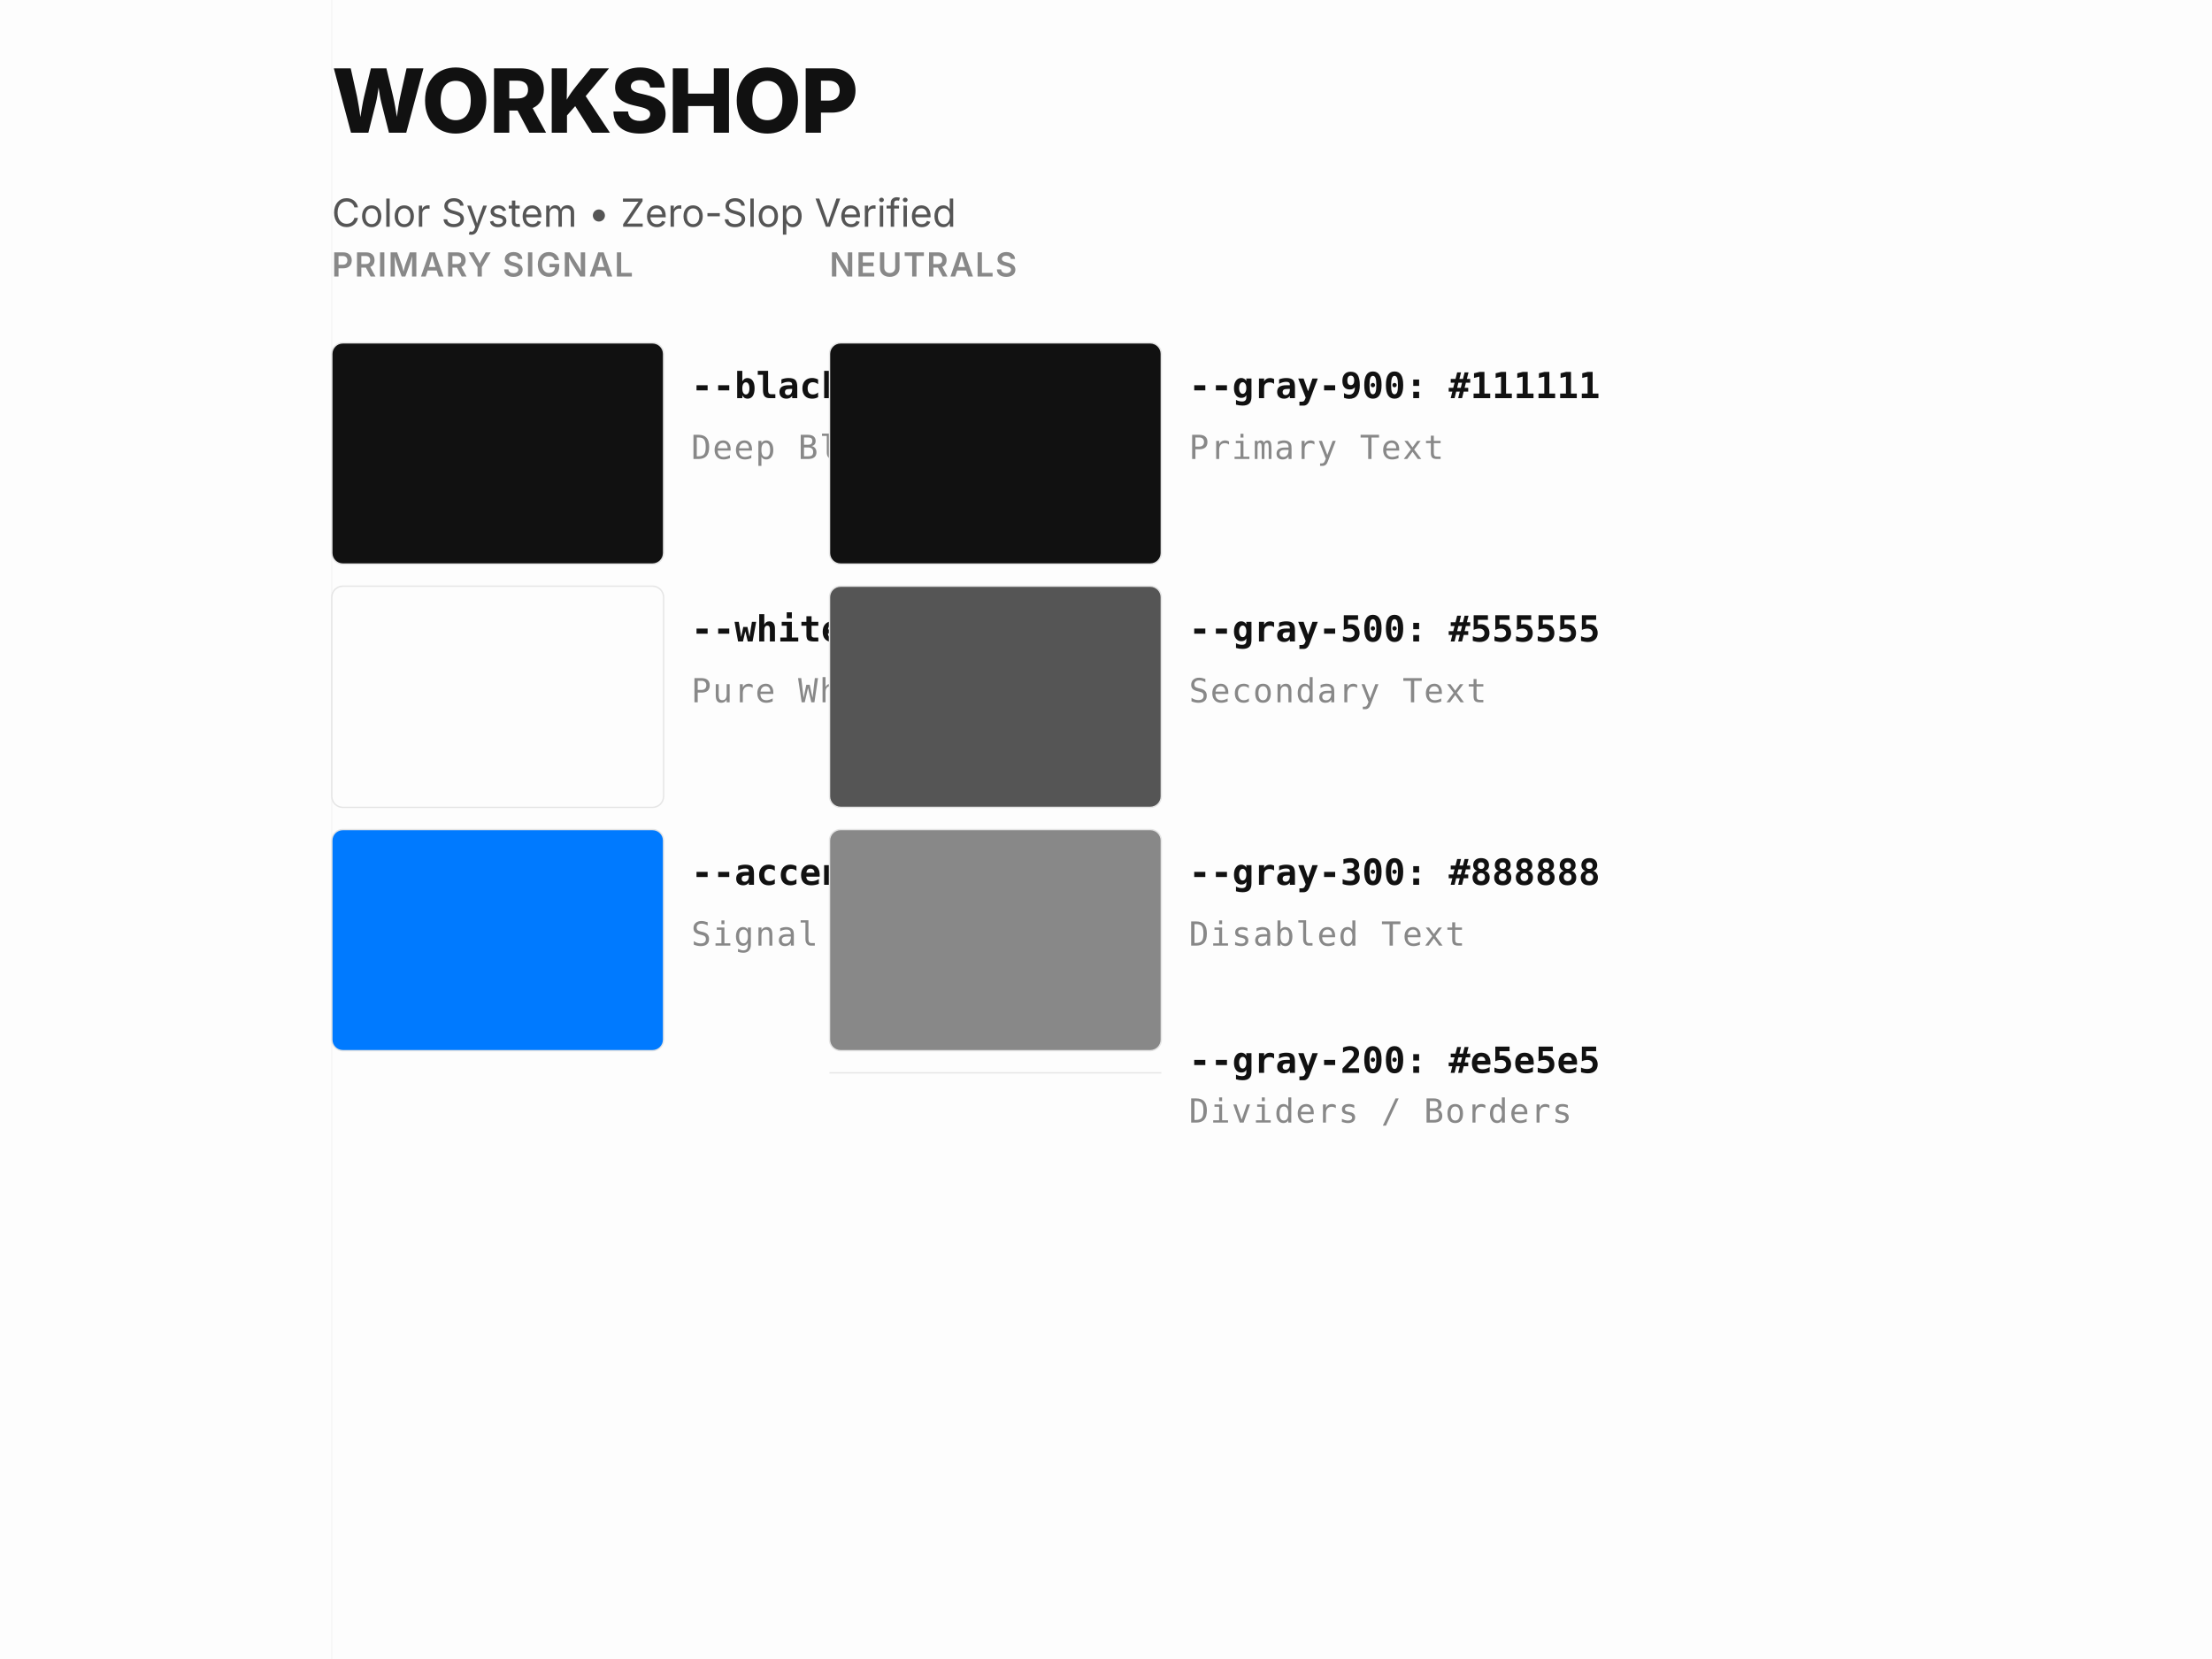
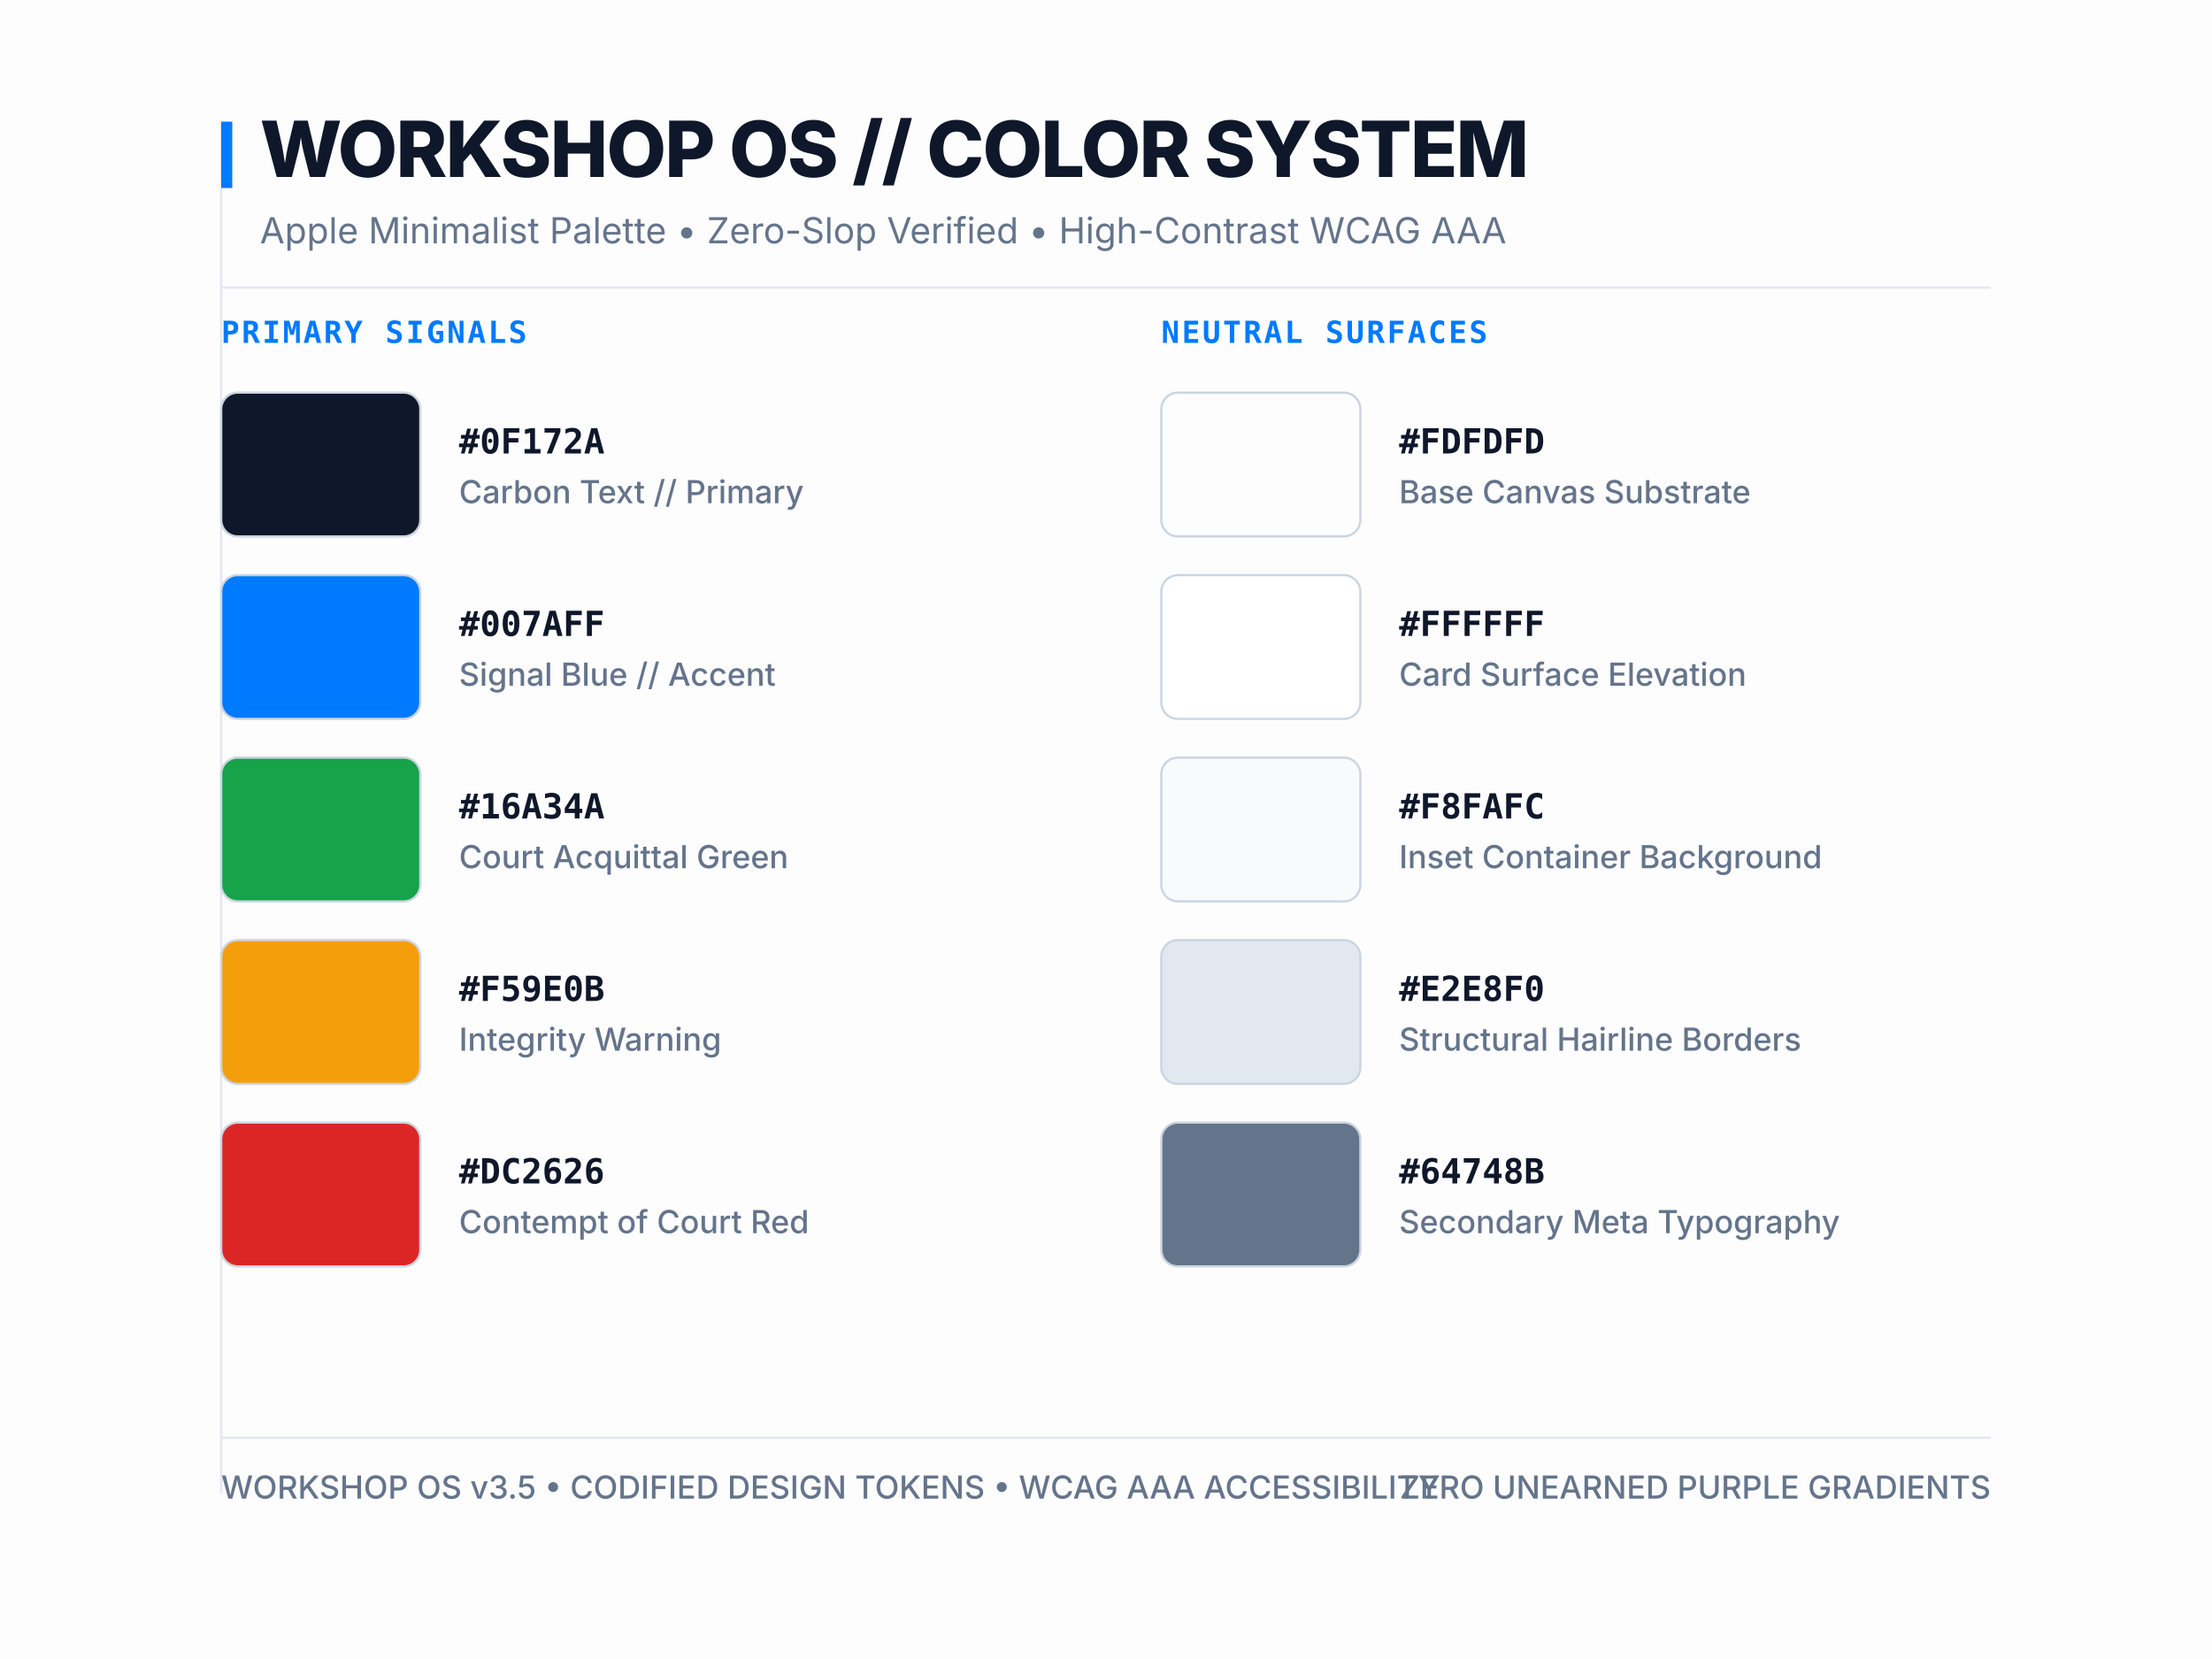
<svg xmlns="http://www.w3.org/2000/svg" viewBox="0 0 800 600" width="100%" height="100%">
-   <style>
-     .title { font-family: "SF Pro Display", Georgia, serif; font-weight: 800; font-size: 32px; fill: #111111; letter-spacing: -0.01em; }
-     .subtitle { font-family: -apple-system, BlinkMacSystemFont, system-ui, sans-serif; font-size: 14px; fill: #555555; font-weight: 400; }
-     .label { font-family: "SF Mono", "Geist Mono", Consolas, monospace; font-size: 12px; fill: #888888; letter-spacing: 0.5px; font-weight: 500; }
-     .value { font-family: "SF Mono", "Geist Mono", Consolas, monospace; font-size: 13px; fill: #111111; font-weight: 600; }
-     .section-label { font-family: -apple-system, BlinkMacSystemFont, system-ui, sans-serif; font-size: 12px; fill: #888888; letter-spacing: 0.5px; text-transform: uppercase; font-weight: 600; }
-     .swatch { stroke: #e5e5e5; stroke-width: 0.5; }
-   </style>
+   <defs>
+     <style>
+       .title { font-family: -apple-system, BlinkMacSystemFont, "SF Pro Display", "Segoe UI", sans-serif; font-weight: 800; font-size: 28px; fill: #0f172a; letter-spacing: -0.02em; }
+       .subtitle { font-family: -apple-system, BlinkMacSystemFont, "SF Pro Text", "Segoe UI", sans-serif; font-size: 13px; fill: #64748b; font-weight: 400; }
+       .section-label { font-family: "SF Mono", "Geist Mono", Consolas, monospace; font-size: 11px; fill: #007AFF; letter-spacing: 0.8px; font-weight: 700; }
+       .label { font-family: -apple-system, BlinkMacSystemFont, "SF Pro Text", "Segoe UI", sans-serif; font-size: 11.5px; fill: #64748b; font-weight: 500; }
+       .value { font-family: "SF Mono", "Geist Mono", "JetBrains Mono", Consolas, monospace; font-size: 12.5px; fill: #0f172a; font-weight: 700; }
+       .swatch { stroke: #cbd5e1; stroke-width: 0.8; }
+     </style>
+   </defs>
  <rect width="800" height="600" fill="#fdfdfd" />
-   <rect x="0" y="0" width="120" height="600" fill="#fdfdfd" />
-   <line x1="120" y1="0" x2="120" y2="600" stroke="#e5e5e5" stroke-width="0.5" opacity="0.3" />
-   <g transform="translate(120, 48)">
-     <text x="0" y="0" class="title">WORKSHOP</text>
-     <text x="0" y="34" class="subtitle">Color System • Zero-Slop Verified</text>
+   <line x1="80" y1="44" x2="80" y2="540" stroke="#e2e8f0" stroke-width="0.8" />
+   <g transform="translate(80, 44)">
+     <rect width="4" height="24" fill="#007AFF" />
+     <text x="14" y="20" class="title">WORKSHOP OS // COLOR SYSTEM</text>
+     <text x="14" y="44" class="subtitle">Apple Minimalist Palette • Zero-Slop Verified • High-Contrast WCAG AAA</text>
  </g>
-   <g transform="translate(120, 100)">
-     <text x="0" y="0" class="section-label">PRIMARY SIGNAL</text>
-     <g transform="translate(0, 24)">
-       <rect x="0" y="0" width="120" height="80" rx="4" fill="#111111" class="swatch" />
-       <text x="130" y="20" class="value">--black: #111111</text>
-       <text x="130" y="42" class="label">Deep Black</text>
+   <line x1="80" y1="104" x2="720" y2="104" stroke="#e2e8f0" stroke-width="0.8" />
+   <g transform="translate(80, 124)">
+     <text x="0" y="0" class="section-label">PRIMARY SIGNALS</text>
+     <g transform="translate(0, 18)">
+       <rect x="0" y="0" width="72" height="52" rx="6" fill="#0f172a" class="swatch" />
+       <text x="86" y="22" class="value">#0F172A</text>
+       <text x="86" y="40" class="label">Carbon Text // Primary</text>
    </g>
-     <g transform="translate(0, 112)">
-       <rect x="0" y="0" width="120" height="80" rx="4" fill="#fdfdfd" class="swatch" />
-       <text x="130" y="20" class="value">--white: #fdfdfd</text>
-       <text x="130" y="42" class="label">Pure White</text>
+     <g transform="translate(0, 84)">
+       <rect x="0" y="0" width="72" height="52" rx="6" fill="#007AFF" class="swatch" />
+       <text x="86" y="22" class="value">#007AFF</text>
+       <text x="86" y="40" class="label">Signal Blue // Accent</text>
    </g>
-     <g transform="translate(0, 200)">
-       <rect x="0" y="0" width="120" height="80" rx="4" fill="#007AFF" class="swatch" />
-       <text x="130" y="20" class="value">--accent: #007AFF</text>
-       <text x="130" y="42" class="label">Signal Blue</text>
+     <g transform="translate(0, 150)">
+       <rect x="0" y="0" width="72" height="52" rx="6" fill="#16a34a" class="swatch" />
+       <text x="86" y="22" class="value">#16A34A</text>
+       <text x="86" y="40" class="label">Court Acquittal Green</text>
    </g>
-     <text x="180" y="0" class="section-label">NEUTRALS</text>
-     <g transform="translate(180, 24)">
-       <rect x="0" y="0" width="120" height="80" rx="4" fill="#111111" class="swatch" />
-       <text x="130" y="20" class="value">--gray-900: #111111</text>
-       <text x="130" y="42" class="label">Primary Text</text>
+     <g transform="translate(0, 216)">
+       <rect x="0" y="0" width="72" height="52" rx="6" fill="#f59e0b" class="swatch" />
+       <text x="86" y="22" class="value">#F59E0B</text>
+       <text x="86" y="40" class="label">Integrity Warning</text>
    </g>
-     <g transform="translate(180, 112)">
-       <rect x="0" y="0" width="120" height="80" rx="4" fill="#555555" class="swatch" />
-       <text x="130" y="20" class="value">--gray-500: #555555</text>
-       <text x="130" y="42" class="label">Secondary Text</text>
-     </g>
-     <g transform="translate(180, 200)">
-       <rect x="0" y="0" width="120" height="80" rx="4" fill="#888888" class="swatch" />
-       <text x="130" y="20" class="value">--gray-300: #888888</text>
-       <text x="130" y="42" class="label">Disabled Text</text>
-     </g>
-     <g transform="translate(180, 288)">
-       <line x1="0" y1="0" x2="120" y2="0" stroke="#e5e5e5" stroke-width="0.5" />
-       <text x="130" y="0" class="value">--gray-200: #e5e5e5</text>
-       <text x="130" y="18" class="label">Dividers / Borders</text>
+     <g transform="translate(0, 282)">
+       <rect x="0" y="0" width="72" height="52" rx="6" fill="#dc2626" class="swatch" />
+       <text x="86" y="22" class="value">#DC2626</text>
+       <text x="86" y="40" class="label">Contempt of Court Red</text>
    </g>
  </g>
+   <g transform="translate(420, 124)">
+     <text x="0" y="0" class="section-label">NEUTRAL SURFACES</text>
+     <g transform="translate(0, 18)">
+       <rect x="0" y="0" width="72" height="52" rx="6" fill="#fdfdfd" class="swatch" />
+       <text x="86" y="22" class="value">#FDFDFD</text>
+       <text x="86" y="40" class="label">Base Canvas Substrate</text>
+     </g>
+     <g transform="translate(0, 84)">
+       <rect x="0" y="0" width="72" height="52" rx="6" fill="#ffffff" class="swatch" />
+       <text x="86" y="22" class="value">#FFFFFF</text>
+       <text x="86" y="40" class="label">Card Surface Elevation</text>
+     </g>
+     <g transform="translate(0, 150)">
+       <rect x="0" y="0" width="72" height="52" rx="6" fill="#f8fafc" class="swatch" />
+       <text x="86" y="22" class="value">#F8FAFC</text>
+       <text x="86" y="40" class="label">Inset Container Background</text>
+     </g>
+     <g transform="translate(0, 216)">
+       <rect x="0" y="0" width="72" height="52" rx="6" fill="#e2e8f0" class="swatch" />
+       <text x="86" y="22" class="value">#E2E8F0</text>
+       <text x="86" y="40" class="label">Structural Hairline Borders</text>
+     </g>
+     <g transform="translate(0, 282)">
+       <rect x="0" y="0" width="72" height="52" rx="6" fill="#64748b" class="swatch" />
+       <text x="86" y="22" class="value">#64748B</text>
+       <text x="86" y="40" class="label">Secondary Meta Typography</text>
+     </g>
+   </g>
+   <line x1="80" y1="520" x2="720" y2="520" stroke="#e2e8f0" stroke-width="0.8" />
+   <g transform="translate(80, 542)">
+     <text x="0" y="0" class="label" font-weight="600">WORKSHOP OS v3.5 • CODIFIED DESIGN TOKENS • WCAG AAA ACCESSIBILITY</text>
+     <text x="640" y="0" text-anchor="end" class="label" font-weight="600">ZERO UNEARNED PURPLE GRADIENTS</text>
+   </g>
</svg>
